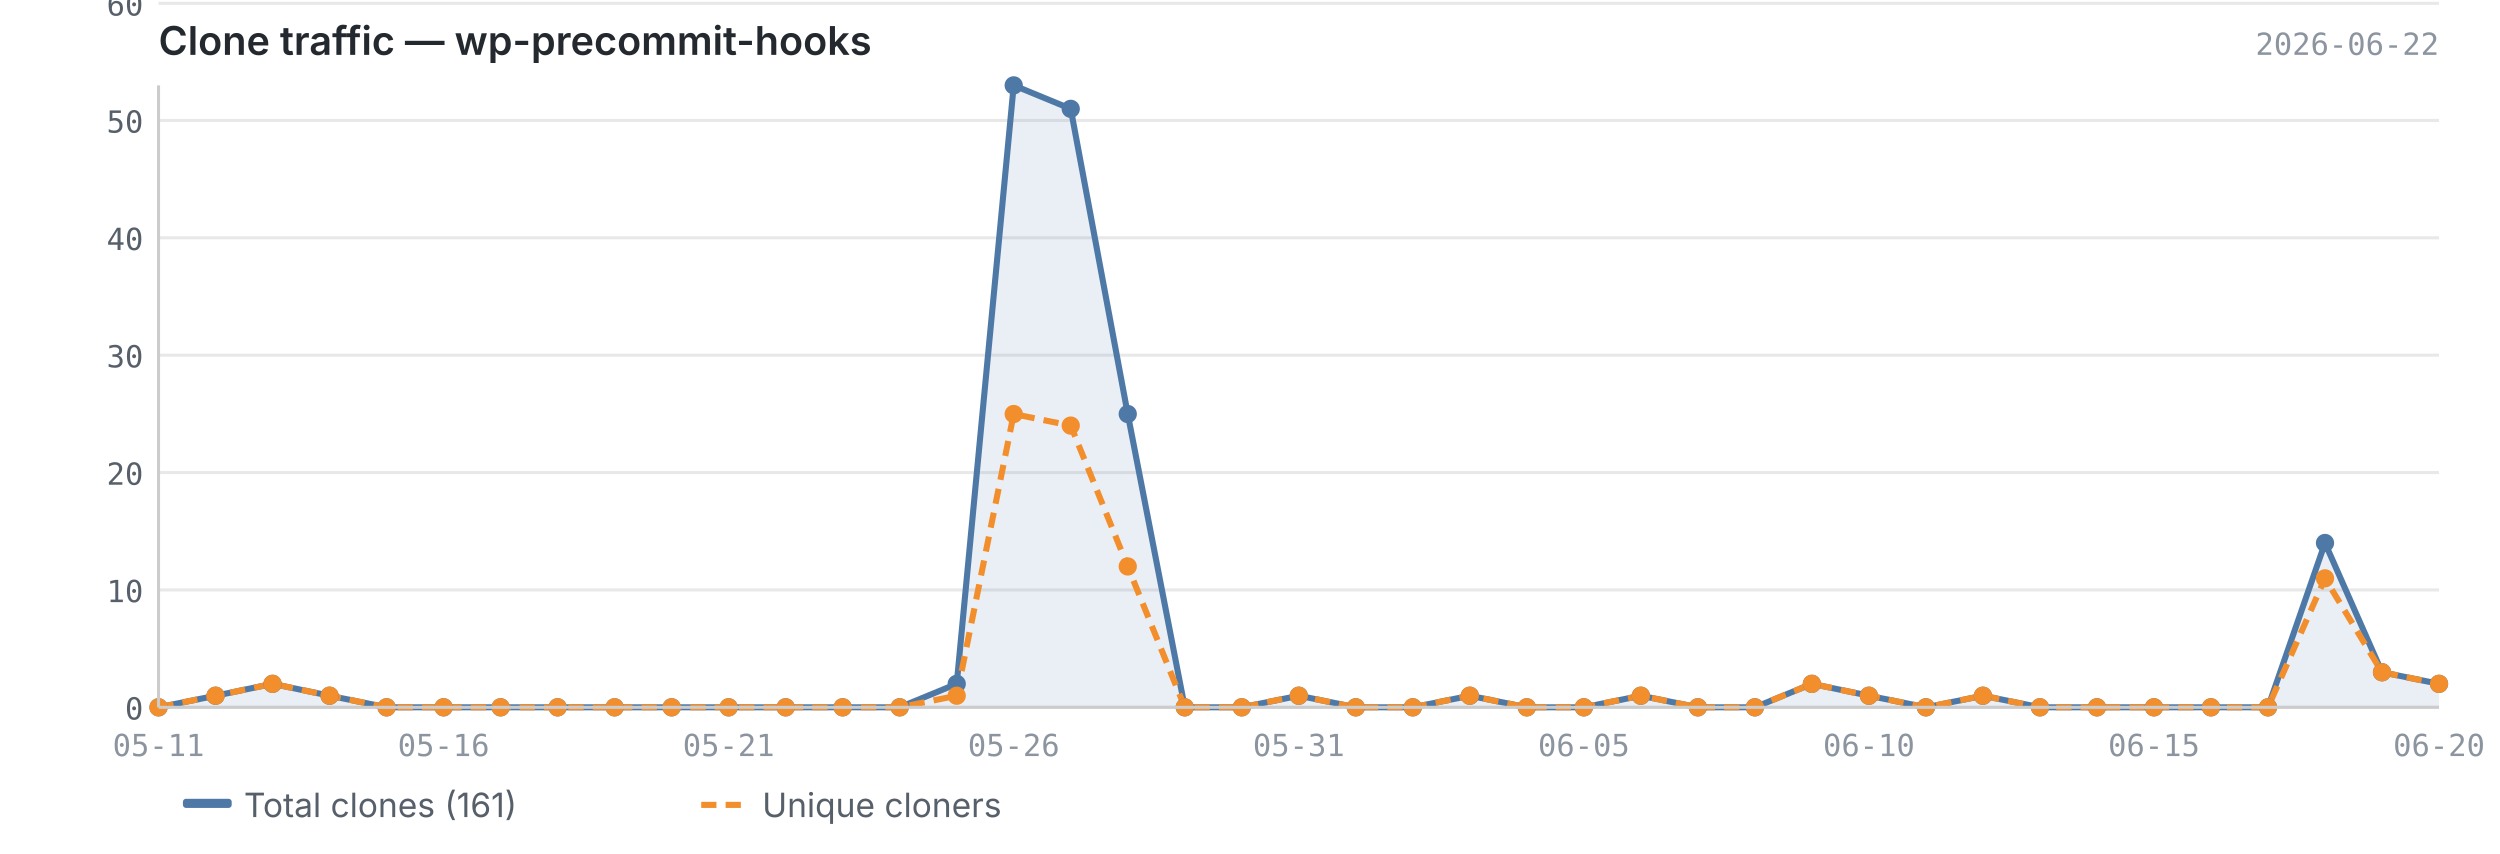
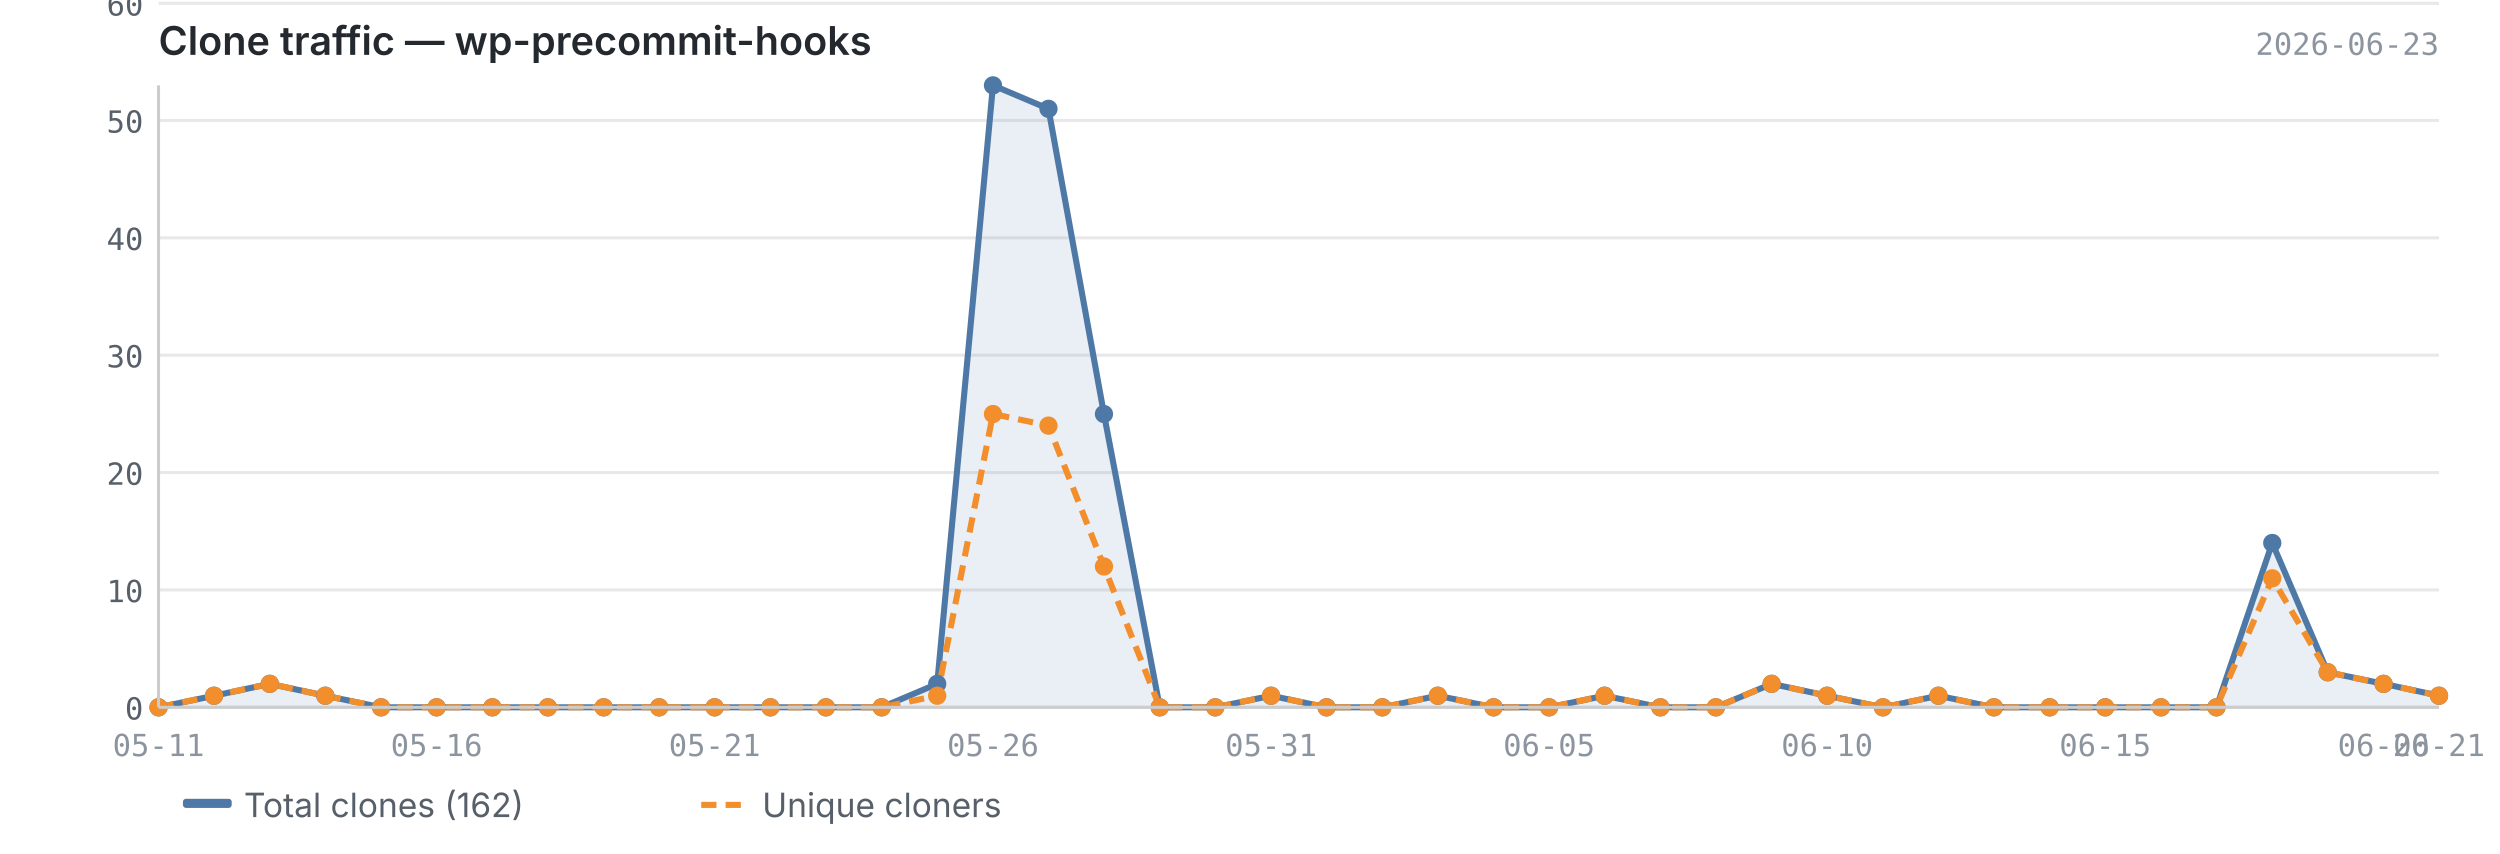
<svg xmlns="http://www.w3.org/2000/svg" viewBox="0 0 820 280" width="820" height="280">
  <text x="52" y="18" font-size="13" font-weight="600" fill="#24292f" font-family="-apple-system, BlinkMacSystemFont, 'Segoe UI', sans-serif">Clone traffic — wp-precommit-hooks</text>
-   <text x="800" y="18" font-size="10" fill="#8c959f" font-family="ui-monospace, SFMono-Regular, 'SF Mono', Menlo, monospace" text-anchor="end">2026-06-22</text>
+   <text x="800" y="18" font-size="10" fill="#8c959f" font-family="ui-monospace, SFMono-Regular, 'SF Mono', Menlo, monospace" text-anchor="end">2026-06-23</text>
  <line x1="52" y1="232.0" x2="800" y2="232.0" stroke="#e8e8e8" stroke-width="1" />
  <line x1="52" y1="193.5" x2="800" y2="193.5" stroke="#e8e8e8" stroke-width="1" />
  <line x1="52" y1="155.0" x2="800" y2="155.0" stroke="#e8e8e8" stroke-width="1" />
  <line x1="52" y1="116.5" x2="800" y2="116.5" stroke="#e8e8e8" stroke-width="1" />
  <line x1="52" y1="78.0" x2="800" y2="78.0" stroke="#e8e8e8" stroke-width="1" />
  <line x1="52" y1="39.5" x2="800" y2="39.5" stroke="#e8e8e8" stroke-width="1" />
  <line x1="52" y1="1.1" x2="800" y2="1.1" stroke="#e8e8e8" stroke-width="1" />
-   <path d="M52.0,232.0 L52.0,232.0 L70.7,228.2 L89.4,224.3 L108.1,228.2 L126.8,232.0 L145.5,232.0 L164.2,232.0 L182.9,232.0 L201.6,232.0 L220.3,232.0 L239.0,232.0 L257.7,232.0 L276.4,232.0 L295.1,232.0 L313.8,224.3 L332.5,28.0 L351.2,35.7 L369.9,135.8 L388.6,232.0 L407.3,232.0 L426.0,228.2 L444.7,232.0 L463.4,232.0 L482.1,228.2 L500.8,232.0 L519.5,232.0 L538.2,228.2 L556.9,232.0 L575.6,232.0 L594.3,224.3 L613.0,228.2 L631.7,232.0 L650.4,228.2 L669.1,232.0 L687.8,232.0 L706.5,232.0 L725.2,232.0 L743.9,232.0 L762.6,178.1 L781.3,220.5 L800.0,224.3 L800.0,232.0 L52.0,232.0Z" fill="#4e79a7" opacity="0.12" />
-   <polyline points="52.0,232.0 70.7,228.2 89.4,224.3 108.1,228.2 126.8,232.0 145.5,232.0 164.2,232.0 182.9,232.0 201.6,232.0 220.3,232.0 239.0,232.0 257.7,232.0 276.4,232.0 295.1,232.0 313.8,224.3 332.5,28.0 351.2,35.7 369.9,135.8 388.6,232.0 407.3,232.0 426.0,228.2 444.7,232.0 463.4,232.0 482.1,228.2 500.8,232.0 519.5,232.0 538.2,228.2 556.9,232.0 575.6,232.0 594.3,224.3 613.0,228.2 631.7,232.0 650.4,228.2 669.1,232.0 687.8,232.0 706.5,232.0 725.2,232.0 743.9,232.0 762.6,178.1 781.3,220.5 800.0,224.3" fill="none" stroke="#4e79a7" stroke-width="2" stroke-linejoin="round" />
-   <polyline points="52.0,232.0 70.7,228.2 89.4,224.3 108.1,228.2 126.8,232.0 145.5,232.0 164.2,232.0 182.9,232.0 201.6,232.0 220.3,232.0 239.0,232.0 257.7,232.0 276.4,232.0 295.1,232.0 313.8,228.2 332.5,135.8 351.2,139.6 369.9,185.8 388.6,232.0 407.3,232.0 426.0,228.2 444.7,232.0 463.4,232.0 482.1,228.2 500.8,232.0 519.5,232.0 538.2,228.2 556.9,232.0 575.6,232.0 594.3,224.3 613.0,228.2 631.7,232.0 650.4,228.2 669.1,232.0 687.8,232.0 706.5,232.0 725.2,232.0 743.9,232.0 762.6,189.7 781.3,220.5 800.0,224.3" fill="none" stroke="#f28e2b" stroke-width="2" stroke-linejoin="round" stroke-dasharray="5,3" />
+   <path d="M52.0,232.0 L52.0,232.0 L70.2,228.2 L88.5,224.3 L106.7,228.2 L125.0,232.0 L143.2,232.0 L161.5,232.0 L179.7,232.0 L198.0,232.0 L216.2,232.0 L234.4,232.0 L252.7,232.0 L270.9,232.0 L289.2,232.0 L307.4,224.3 L325.7,28.0 L343.9,35.7 L362.1,135.8 L380.4,232.0 L398.6,232.0 L416.9,228.2 L435.1,232.0 L453.4,232.0 L471.6,228.2 L489.9,232.0 L508.1,232.0 L526.3,228.2 L544.6,232.0 L562.8,232.0 L581.1,224.3 L599.3,228.2 L617.6,232.0 L635.8,228.2 L654.0,232.0 L672.3,232.0 L690.5,232.0 L708.8,232.0 L727.0,232.0 L745.3,178.1 L763.5,220.5 L781.8,224.3 L800.0,228.2 L800.0,232.0 L52.0,232.0Z" fill="#4e79a7" opacity="0.12" />
+   <polyline points="52.0,232.0 70.2,228.2 88.5,224.3 106.7,228.2 125.0,232.0 143.2,232.0 161.5,232.0 179.7,232.0 198.0,232.0 216.2,232.0 234.4,232.0 252.7,232.0 270.9,232.0 289.2,232.0 307.4,224.3 325.7,28.0 343.9,35.7 362.1,135.8 380.4,232.0 398.6,232.0 416.9,228.2 435.1,232.0 453.4,232.0 471.6,228.2 489.9,232.0 508.1,232.0 526.3,228.2 544.6,232.0 562.8,232.0 581.1,224.3 599.3,228.2 617.6,232.0 635.8,228.2 654.0,232.0 672.3,232.0 690.5,232.0 708.8,232.0 727.0,232.0 745.3,178.1 763.5,220.5 781.8,224.3 800.0,228.2" fill="none" stroke="#4e79a7" stroke-width="2" stroke-linejoin="round" />
+   <polyline points="52.0,232.0 70.2,228.2 88.5,224.3 106.7,228.2 125.0,232.0 143.2,232.0 161.5,232.0 179.7,232.0 198.0,232.0 216.2,232.0 234.4,232.0 252.7,232.0 270.9,232.0 289.2,232.0 307.4,228.2 325.7,135.8 343.9,139.6 362.1,185.8 380.4,232.0 398.6,232.0 416.9,228.2 435.1,232.0 453.4,232.0 471.6,228.2 489.9,232.0 508.1,232.0 526.3,228.2 544.6,232.0 562.8,232.0 581.1,224.3 599.3,228.2 617.6,232.0 635.8,228.2 654.0,232.0 672.3,232.0 690.5,232.0 708.8,232.0 727.0,232.0 745.3,189.7 763.5,220.5 781.8,224.3 800.0,228.2" fill="none" stroke="#f28e2b" stroke-width="2" stroke-linejoin="round" stroke-dasharray="5,3" />
  <circle cx="52.0" cy="232.0" r="3" fill="#4e79a7" />
-   <circle cx="70.7" cy="228.2" r="3" fill="#4e79a7" />
-   <circle cx="89.4" cy="224.3" r="3" fill="#4e79a7" />
-   <circle cx="108.1" cy="228.2" r="3" fill="#4e79a7" />
-   <circle cx="126.8" cy="232.0" r="3" fill="#4e79a7" />
-   <circle cx="145.5" cy="232.0" r="3" fill="#4e79a7" />
-   <circle cx="164.2" cy="232.0" r="3" fill="#4e79a7" />
-   <circle cx="182.9" cy="232.0" r="3" fill="#4e79a7" />
-   <circle cx="201.6" cy="232.0" r="3" fill="#4e79a7" />
-   <circle cx="220.3" cy="232.0" r="3" fill="#4e79a7" />
-   <circle cx="239.0" cy="232.0" r="3" fill="#4e79a7" />
-   <circle cx="257.7" cy="232.0" r="3" fill="#4e79a7" />
-   <circle cx="276.4" cy="232.0" r="3" fill="#4e79a7" />
-   <circle cx="295.1" cy="232.0" r="3" fill="#4e79a7" />
-   <circle cx="313.8" cy="224.3" r="3" fill="#4e79a7" />
-   <circle cx="332.5" cy="28.0" r="3" fill="#4e79a7" />
-   <circle cx="351.2" cy="35.7" r="3" fill="#4e79a7" />
-   <circle cx="369.9" cy="135.8" r="3" fill="#4e79a7" />
-   <circle cx="388.6" cy="232.0" r="3" fill="#4e79a7" />
-   <circle cx="407.3" cy="232.0" r="3" fill="#4e79a7" />
-   <circle cx="426.0" cy="228.2" r="3" fill="#4e79a7" />
-   <circle cx="444.7" cy="232.0" r="3" fill="#4e79a7" />
-   <circle cx="463.4" cy="232.0" r="3" fill="#4e79a7" />
-   <circle cx="482.1" cy="228.2" r="3" fill="#4e79a7" />
-   <circle cx="500.8" cy="232.0" r="3" fill="#4e79a7" />
-   <circle cx="519.5" cy="232.0" r="3" fill="#4e79a7" />
-   <circle cx="538.2" cy="228.2" r="3" fill="#4e79a7" />
-   <circle cx="556.9" cy="232.0" r="3" fill="#4e79a7" />
-   <circle cx="575.6" cy="232.0" r="3" fill="#4e79a7" />
-   <circle cx="594.3" cy="224.3" r="3" fill="#4e79a7" />
-   <circle cx="613.0" cy="228.2" r="3" fill="#4e79a7" />
-   <circle cx="631.7" cy="232.0" r="3" fill="#4e79a7" />
-   <circle cx="650.4" cy="228.2" r="3" fill="#4e79a7" />
-   <circle cx="669.1" cy="232.0" r="3" fill="#4e79a7" />
-   <circle cx="687.8" cy="232.0" r="3" fill="#4e79a7" />
-   <circle cx="706.5" cy="232.0" r="3" fill="#4e79a7" />
-   <circle cx="725.2" cy="232.0" r="3" fill="#4e79a7" />
-   <circle cx="743.9" cy="232.0" r="3" fill="#4e79a7" />
-   <circle cx="762.6" cy="178.1" r="3" fill="#4e79a7" />
-   <circle cx="781.3" cy="220.5" r="3" fill="#4e79a7" />
-   <circle cx="800.0" cy="224.3" r="3" fill="#4e79a7" />
+   <circle cx="70.2" cy="228.2" r="3" fill="#4e79a7" />
+   <circle cx="88.5" cy="224.3" r="3" fill="#4e79a7" />
+   <circle cx="106.7" cy="228.2" r="3" fill="#4e79a7" />
+   <circle cx="125.0" cy="232.0" r="3" fill="#4e79a7" />
+   <circle cx="143.2" cy="232.0" r="3" fill="#4e79a7" />
+   <circle cx="161.5" cy="232.0" r="3" fill="#4e79a7" />
+   <circle cx="179.7" cy="232.0" r="3" fill="#4e79a7" />
+   <circle cx="198.0" cy="232.0" r="3" fill="#4e79a7" />
+   <circle cx="216.2" cy="232.0" r="3" fill="#4e79a7" />
+   <circle cx="234.4" cy="232.0" r="3" fill="#4e79a7" />
+   <circle cx="252.7" cy="232.0" r="3" fill="#4e79a7" />
+   <circle cx="270.9" cy="232.0" r="3" fill="#4e79a7" />
+   <circle cx="289.2" cy="232.0" r="3" fill="#4e79a7" />
+   <circle cx="307.4" cy="224.3" r="3" fill="#4e79a7" />
+   <circle cx="325.7" cy="28.0" r="3" fill="#4e79a7" />
+   <circle cx="343.9" cy="35.7" r="3" fill="#4e79a7" />
+   <circle cx="362.1" cy="135.8" r="3" fill="#4e79a7" />
+   <circle cx="380.4" cy="232.0" r="3" fill="#4e79a7" />
+   <circle cx="398.6" cy="232.0" r="3" fill="#4e79a7" />
+   <circle cx="416.9" cy="228.2" r="3" fill="#4e79a7" />
+   <circle cx="435.1" cy="232.0" r="3" fill="#4e79a7" />
+   <circle cx="453.4" cy="232.0" r="3" fill="#4e79a7" />
+   <circle cx="471.6" cy="228.2" r="3" fill="#4e79a7" />
+   <circle cx="489.9" cy="232.0" r="3" fill="#4e79a7" />
+   <circle cx="508.1" cy="232.0" r="3" fill="#4e79a7" />
+   <circle cx="526.3" cy="228.2" r="3" fill="#4e79a7" />
+   <circle cx="544.6" cy="232.0" r="3" fill="#4e79a7" />
+   <circle cx="562.8" cy="232.0" r="3" fill="#4e79a7" />
+   <circle cx="581.1" cy="224.3" r="3" fill="#4e79a7" />
+   <circle cx="599.3" cy="228.2" r="3" fill="#4e79a7" />
+   <circle cx="617.6" cy="232.0" r="3" fill="#4e79a7" />
+   <circle cx="635.8" cy="228.2" r="3" fill="#4e79a7" />
+   <circle cx="654.0" cy="232.0" r="3" fill="#4e79a7" />
+   <circle cx="672.3" cy="232.0" r="3" fill="#4e79a7" />
+   <circle cx="690.5" cy="232.0" r="3" fill="#4e79a7" />
+   <circle cx="708.8" cy="232.0" r="3" fill="#4e79a7" />
+   <circle cx="727.0" cy="232.0" r="3" fill="#4e79a7" />
+   <circle cx="745.3" cy="178.1" r="3" fill="#4e79a7" />
+   <circle cx="763.5" cy="220.5" r="3" fill="#4e79a7" />
+   <circle cx="781.8" cy="224.3" r="3" fill="#4e79a7" />
+   <circle cx="800.0" cy="228.2" r="3" fill="#4e79a7" />
  <circle cx="52.0" cy="232.0" r="3" fill="#f28e2b" />
-   <circle cx="70.7" cy="228.2" r="3" fill="#f28e2b" />
-   <circle cx="89.4" cy="224.3" r="3" fill="#f28e2b" />
-   <circle cx="108.1" cy="228.2" r="3" fill="#f28e2b" />
-   <circle cx="126.8" cy="232.0" r="3" fill="#f28e2b" />
-   <circle cx="145.5" cy="232.0" r="3" fill="#f28e2b" />
-   <circle cx="164.2" cy="232.0" r="3" fill="#f28e2b" />
-   <circle cx="182.9" cy="232.0" r="3" fill="#f28e2b" />
-   <circle cx="201.6" cy="232.0" r="3" fill="#f28e2b" />
-   <circle cx="220.3" cy="232.0" r="3" fill="#f28e2b" />
-   <circle cx="239.0" cy="232.0" r="3" fill="#f28e2b" />
-   <circle cx="257.7" cy="232.0" r="3" fill="#f28e2b" />
-   <circle cx="276.4" cy="232.0" r="3" fill="#f28e2b" />
-   <circle cx="295.1" cy="232.0" r="3" fill="#f28e2b" />
-   <circle cx="313.8" cy="228.2" r="3" fill="#f28e2b" />
-   <circle cx="332.5" cy="135.8" r="3" fill="#f28e2b" />
-   <circle cx="351.2" cy="139.6" r="3" fill="#f28e2b" />
-   <circle cx="369.9" cy="185.8" r="3" fill="#f28e2b" />
-   <circle cx="388.6" cy="232.0" r="3" fill="#f28e2b" />
-   <circle cx="407.3" cy="232.0" r="3" fill="#f28e2b" />
-   <circle cx="426.0" cy="228.2" r="3" fill="#f28e2b" />
-   <circle cx="444.7" cy="232.0" r="3" fill="#f28e2b" />
-   <circle cx="463.4" cy="232.0" r="3" fill="#f28e2b" />
-   <circle cx="482.1" cy="228.2" r="3" fill="#f28e2b" />
-   <circle cx="500.8" cy="232.0" r="3" fill="#f28e2b" />
-   <circle cx="519.5" cy="232.0" r="3" fill="#f28e2b" />
-   <circle cx="538.2" cy="228.2" r="3" fill="#f28e2b" />
-   <circle cx="556.9" cy="232.0" r="3" fill="#f28e2b" />
-   <circle cx="575.6" cy="232.0" r="3" fill="#f28e2b" />
-   <circle cx="594.3" cy="224.3" r="3" fill="#f28e2b" />
-   <circle cx="613.0" cy="228.2" r="3" fill="#f28e2b" />
-   <circle cx="631.7" cy="232.0" r="3" fill="#f28e2b" />
-   <circle cx="650.4" cy="228.2" r="3" fill="#f28e2b" />
-   <circle cx="669.1" cy="232.0" r="3" fill="#f28e2b" />
-   <circle cx="687.8" cy="232.0" r="3" fill="#f28e2b" />
-   <circle cx="706.5" cy="232.0" r="3" fill="#f28e2b" />
-   <circle cx="725.2" cy="232.0" r="3" fill="#f28e2b" />
-   <circle cx="743.9" cy="232.0" r="3" fill="#f28e2b" />
-   <circle cx="762.6" cy="189.7" r="3" fill="#f28e2b" />
-   <circle cx="781.3" cy="220.5" r="3" fill="#f28e2b" />
-   <circle cx="800.0" cy="224.3" r="3" fill="#f28e2b" />
+   <circle cx="70.2" cy="228.2" r="3" fill="#f28e2b" />
+   <circle cx="88.5" cy="224.3" r="3" fill="#f28e2b" />
+   <circle cx="106.7" cy="228.2" r="3" fill="#f28e2b" />
+   <circle cx="125.0" cy="232.0" r="3" fill="#f28e2b" />
+   <circle cx="143.2" cy="232.0" r="3" fill="#f28e2b" />
+   <circle cx="161.5" cy="232.0" r="3" fill="#f28e2b" />
+   <circle cx="179.7" cy="232.0" r="3" fill="#f28e2b" />
+   <circle cx="198.0" cy="232.0" r="3" fill="#f28e2b" />
+   <circle cx="216.2" cy="232.0" r="3" fill="#f28e2b" />
+   <circle cx="234.4" cy="232.0" r="3" fill="#f28e2b" />
+   <circle cx="252.7" cy="232.0" r="3" fill="#f28e2b" />
+   <circle cx="270.9" cy="232.0" r="3" fill="#f28e2b" />
+   <circle cx="289.2" cy="232.0" r="3" fill="#f28e2b" />
+   <circle cx="307.4" cy="228.2" r="3" fill="#f28e2b" />
+   <circle cx="325.7" cy="135.8" r="3" fill="#f28e2b" />
+   <circle cx="343.9" cy="139.6" r="3" fill="#f28e2b" />
+   <circle cx="362.1" cy="185.8" r="3" fill="#f28e2b" />
+   <circle cx="380.4" cy="232.0" r="3" fill="#f28e2b" />
+   <circle cx="398.6" cy="232.0" r="3" fill="#f28e2b" />
+   <circle cx="416.9" cy="228.2" r="3" fill="#f28e2b" />
+   <circle cx="435.1" cy="232.0" r="3" fill="#f28e2b" />
+   <circle cx="453.4" cy="232.0" r="3" fill="#f28e2b" />
+   <circle cx="471.6" cy="228.2" r="3" fill="#f28e2b" />
+   <circle cx="489.9" cy="232.0" r="3" fill="#f28e2b" />
+   <circle cx="508.1" cy="232.0" r="3" fill="#f28e2b" />
+   <circle cx="526.3" cy="228.2" r="3" fill="#f28e2b" />
+   <circle cx="544.6" cy="232.0" r="3" fill="#f28e2b" />
+   <circle cx="562.8" cy="232.0" r="3" fill="#f28e2b" />
+   <circle cx="581.1" cy="224.3" r="3" fill="#f28e2b" />
+   <circle cx="599.3" cy="228.2" r="3" fill="#f28e2b" />
+   <circle cx="617.6" cy="232.0" r="3" fill="#f28e2b" />
+   <circle cx="635.8" cy="228.2" r="3" fill="#f28e2b" />
+   <circle cx="654.0" cy="232.0" r="3" fill="#f28e2b" />
+   <circle cx="672.3" cy="232.0" r="3" fill="#f28e2b" />
+   <circle cx="690.5" cy="232.0" r="3" fill="#f28e2b" />
+   <circle cx="708.8" cy="232.0" r="3" fill="#f28e2b" />
+   <circle cx="727.0" cy="232.0" r="3" fill="#f28e2b" />
+   <circle cx="745.3" cy="189.7" r="3" fill="#f28e2b" />
+   <circle cx="763.5" cy="220.5" r="3" fill="#f28e2b" />
+   <circle cx="781.8" cy="224.3" r="3" fill="#f28e2b" />
+   <circle cx="800.0" cy="228.2" r="3" fill="#f28e2b" />
  <line x1="52" y1="28" x2="52" y2="232" stroke="#cccccc" stroke-width="1" />
  <line x1="52" y1="232" x2="800" y2="232" stroke="#cccccc" stroke-width="1" />
  <text x="47" y="236.0" text-anchor="end" font-size="10" fill="#57606a" font-family="ui-monospace, SFMono-Regular, 'SF Mono', Menlo, monospace">0</text>
  <text x="47" y="197.5" text-anchor="end" font-size="10" fill="#57606a" font-family="ui-monospace, SFMono-Regular, 'SF Mono', Menlo, monospace">10</text>
  <text x="47" y="159.0" text-anchor="end" font-size="10" fill="#57606a" font-family="ui-monospace, SFMono-Regular, 'SF Mono', Menlo, monospace">20</text>
  <text x="47" y="120.5" text-anchor="end" font-size="10" fill="#57606a" font-family="ui-monospace, SFMono-Regular, 'SF Mono', Menlo, monospace">30</text>
  <text x="47" y="82.0" text-anchor="end" font-size="10" fill="#57606a" font-family="ui-monospace, SFMono-Regular, 'SF Mono', Menlo, monospace">40</text>
  <text x="47" y="43.5" text-anchor="end" font-size="10" fill="#57606a" font-family="ui-monospace, SFMono-Regular, 'SF Mono', Menlo, monospace">50</text>
  <text x="47" y="5.1" text-anchor="end" font-size="10" fill="#57606a" font-family="ui-monospace, SFMono-Regular, 'SF Mono', Menlo, monospace">60</text>
  <text x="52.0" y="248" text-anchor="middle" font-size="10" fill="#8c959f" font-family="ui-monospace, SFMono-Regular, 'SF Mono', Menlo, monospace">05-11</text>
-   <text x="706.5" y="248" text-anchor="middle" font-size="10" fill="#8c959f" font-family="ui-monospace, SFMono-Regular, 'SF Mono', Menlo, monospace">06-15</text>
-   <text x="145.5" y="248" text-anchor="middle" font-size="10" fill="#8c959f" font-family="ui-monospace, SFMono-Regular, 'SF Mono', Menlo, monospace">05-16</text>
-   <text x="800.0" y="248" text-anchor="middle" font-size="10" fill="#8c959f" font-family="ui-monospace, SFMono-Regular, 'SF Mono', Menlo, monospace">06-20</text>
-   <text x="239.0" y="248" text-anchor="middle" font-size="10" fill="#8c959f" font-family="ui-monospace, SFMono-Regular, 'SF Mono', Menlo, monospace">05-21</text>
-   <text x="332.5" y="248" text-anchor="middle" font-size="10" fill="#8c959f" font-family="ui-monospace, SFMono-Regular, 'SF Mono', Menlo, monospace">05-26</text>
-   <text x="426.0" y="248" text-anchor="middle" font-size="10" fill="#8c959f" font-family="ui-monospace, SFMono-Regular, 'SF Mono', Menlo, monospace">05-31</text>
-   <text x="519.5" y="248" text-anchor="middle" font-size="10" fill="#8c959f" font-family="ui-monospace, SFMono-Regular, 'SF Mono', Menlo, monospace">06-05</text>
-   <text x="613.0" y="248" text-anchor="middle" font-size="10" fill="#8c959f" font-family="ui-monospace, SFMono-Regular, 'SF Mono', Menlo, monospace">06-10</text>
+   <text x="690.5" y="248" text-anchor="middle" font-size="10" fill="#8c959f" font-family="ui-monospace, SFMono-Regular, 'SF Mono', Menlo, monospace">06-15</text>
+   <text x="143.2" y="248" text-anchor="middle" font-size="10" fill="#8c959f" font-family="ui-monospace, SFMono-Regular, 'SF Mono', Menlo, monospace">05-16</text>
+   <text x="781.8" y="248" text-anchor="middle" font-size="10" fill="#8c959f" font-family="ui-monospace, SFMono-Regular, 'SF Mono', Menlo, monospace">06-20</text>
+   <text x="800.0" y="248" text-anchor="middle" font-size="10" fill="#8c959f" font-family="ui-monospace, SFMono-Regular, 'SF Mono', Menlo, monospace">06-21</text>
+   <text x="234.4" y="248" text-anchor="middle" font-size="10" fill="#8c959f" font-family="ui-monospace, SFMono-Regular, 'SF Mono', Menlo, monospace">05-21</text>
+   <text x="325.7" y="248" text-anchor="middle" font-size="10" fill="#8c959f" font-family="ui-monospace, SFMono-Regular, 'SF Mono', Menlo, monospace">05-26</text>
+   <text x="416.9" y="248" text-anchor="middle" font-size="10" fill="#8c959f" font-family="ui-monospace, SFMono-Regular, 'SF Mono', Menlo, monospace">05-31</text>
+   <text x="508.1" y="248" text-anchor="middle" font-size="10" fill="#8c959f" font-family="ui-monospace, SFMono-Regular, 'SF Mono', Menlo, monospace">06-05</text>
+   <text x="599.3" y="248" text-anchor="middle" font-size="10" fill="#8c959f" font-family="ui-monospace, SFMono-Regular, 'SF Mono', Menlo, monospace">06-10</text>
  <rect x="60" y="262" width="16" height="3" fill="#4e79a7" rx="1" />
-   <text x="80" y="268" font-size="11" fill="#57606a" font-family="-apple-system, BlinkMacSystemFont, 'Segoe UI', sans-serif">Total clones (161)</text>
+   <text x="80" y="268" font-size="11" fill="#57606a" font-family="-apple-system, BlinkMacSystemFont, 'Segoe UI', sans-serif">Total clones (162)</text>
  <line x1="230" y1="264" x2="246" y2="264" stroke="#f28e2b" stroke-width="2" stroke-dasharray="5,3" />
  <text x="250" y="268" font-size="11" fill="#57606a" font-family="-apple-system, BlinkMacSystemFont, 'Segoe UI', sans-serif">Unique cloners</text>
</svg>
